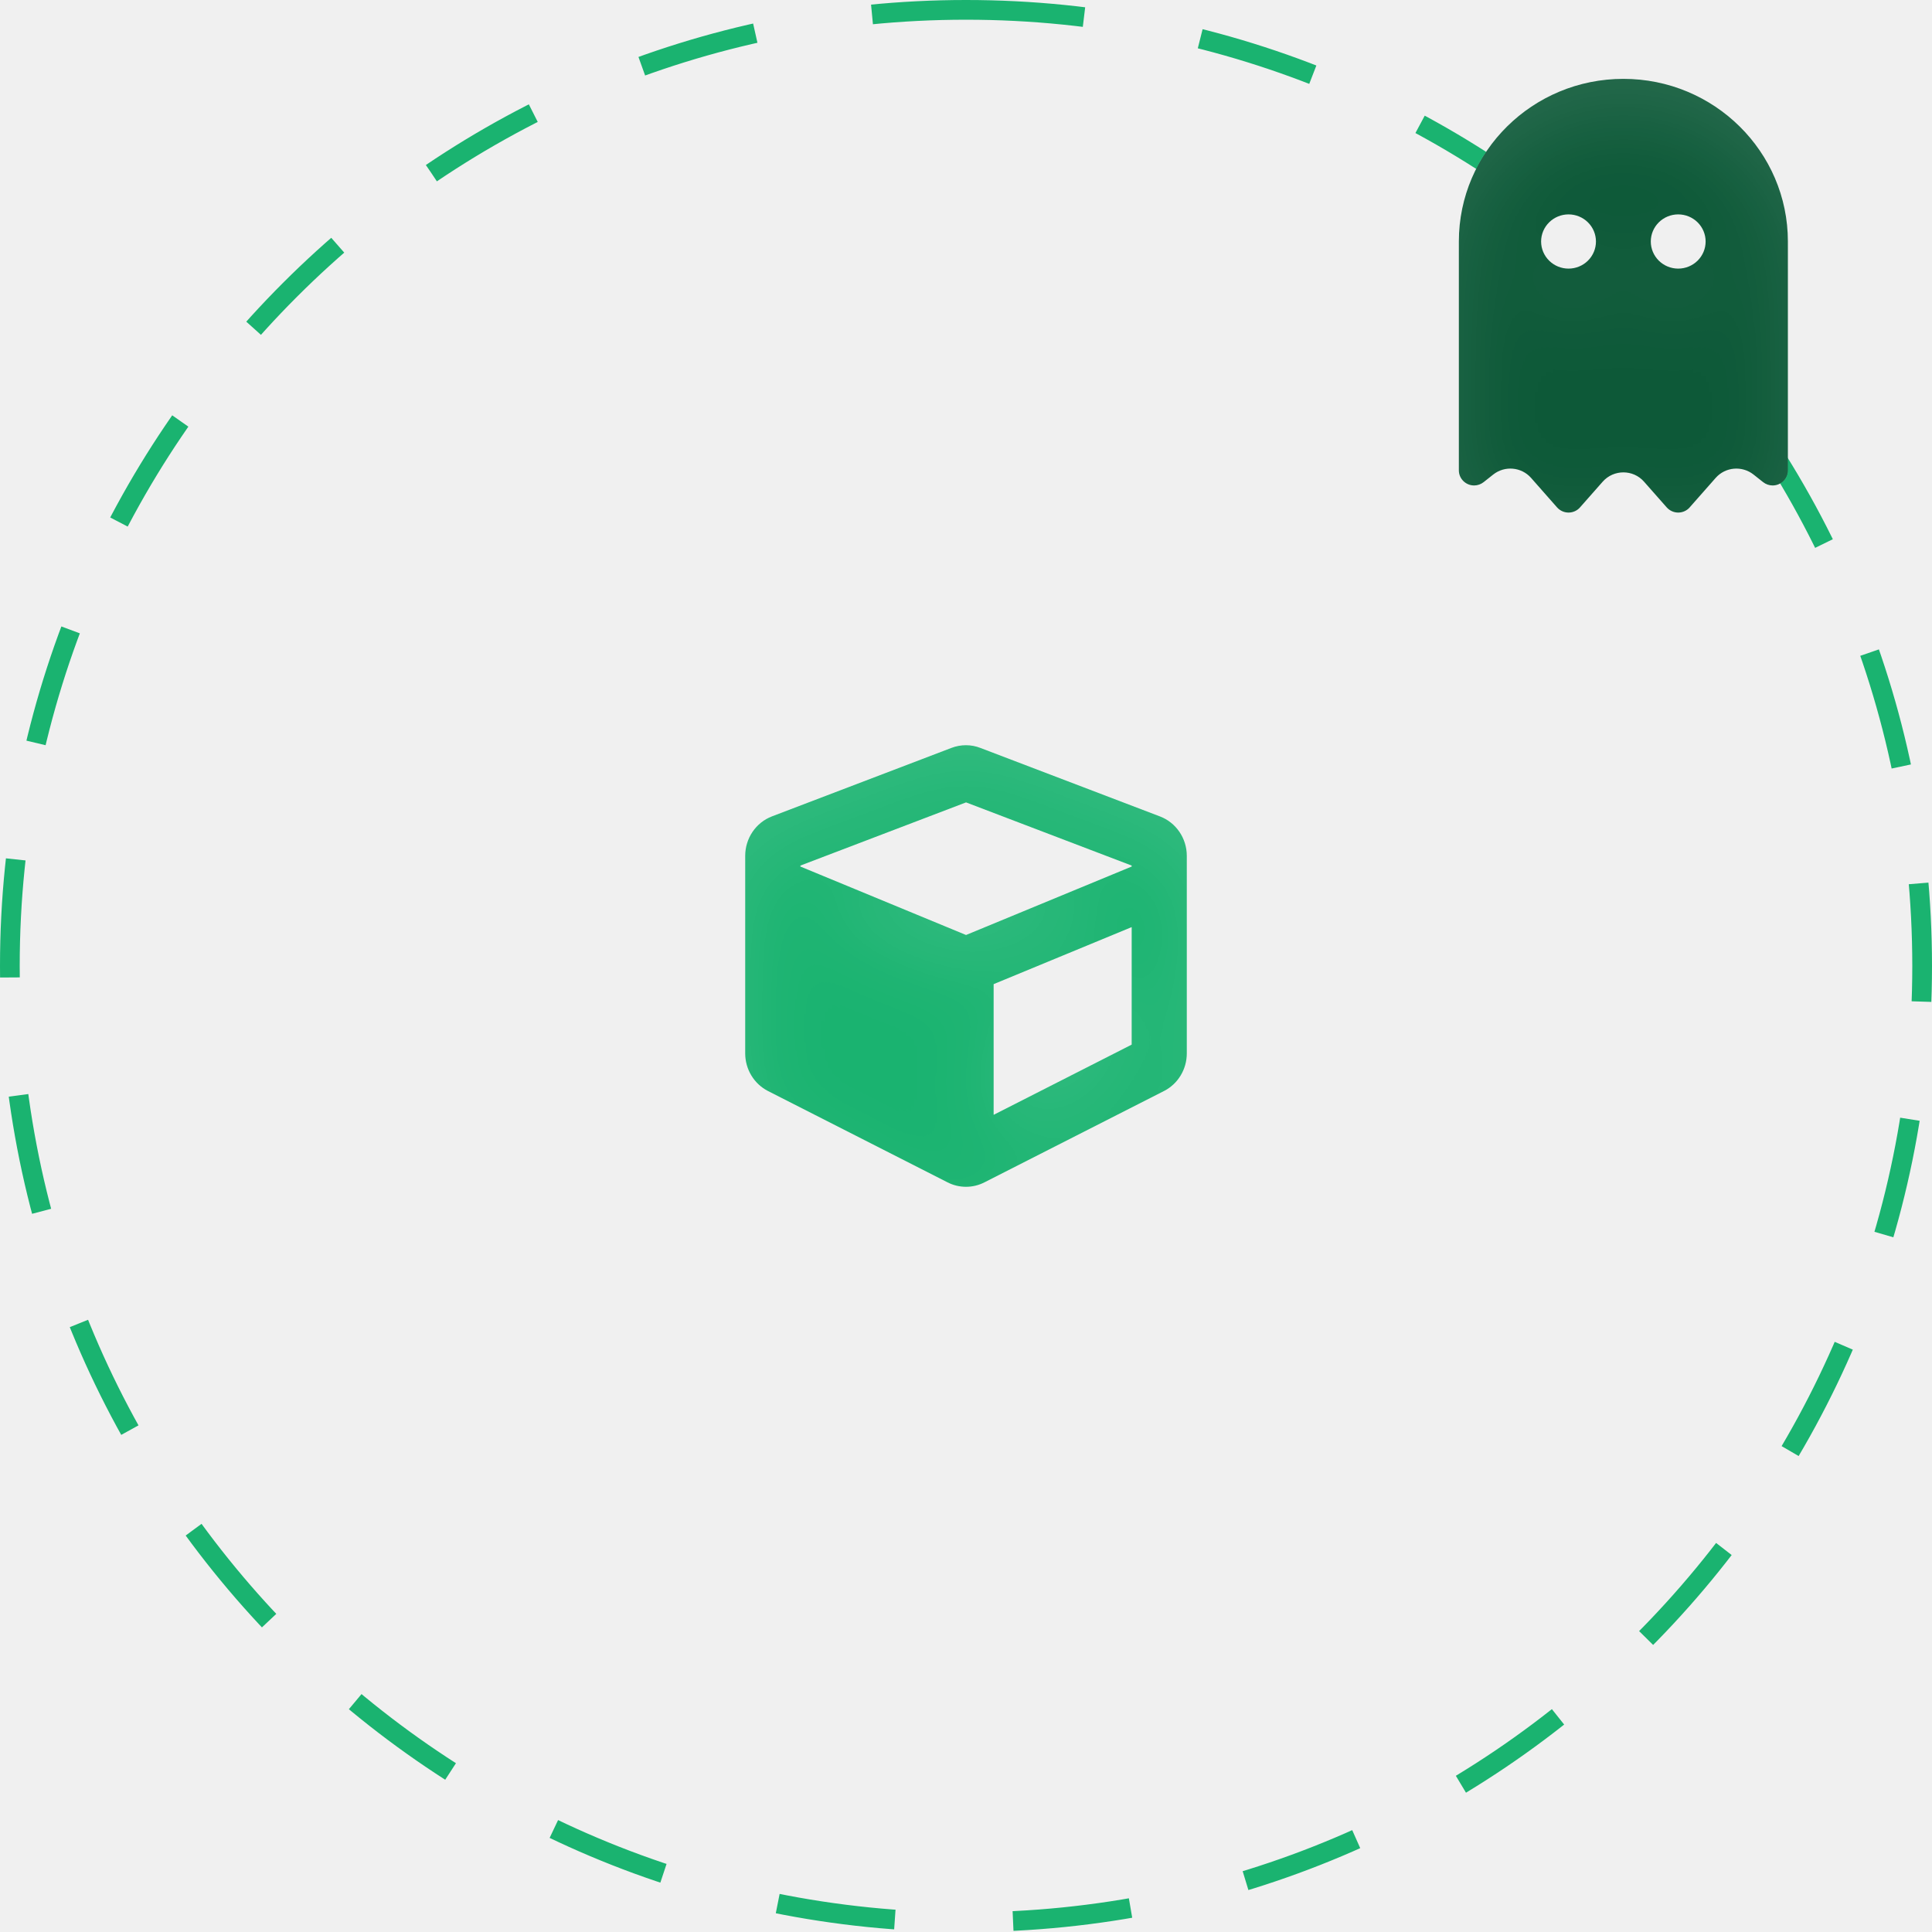
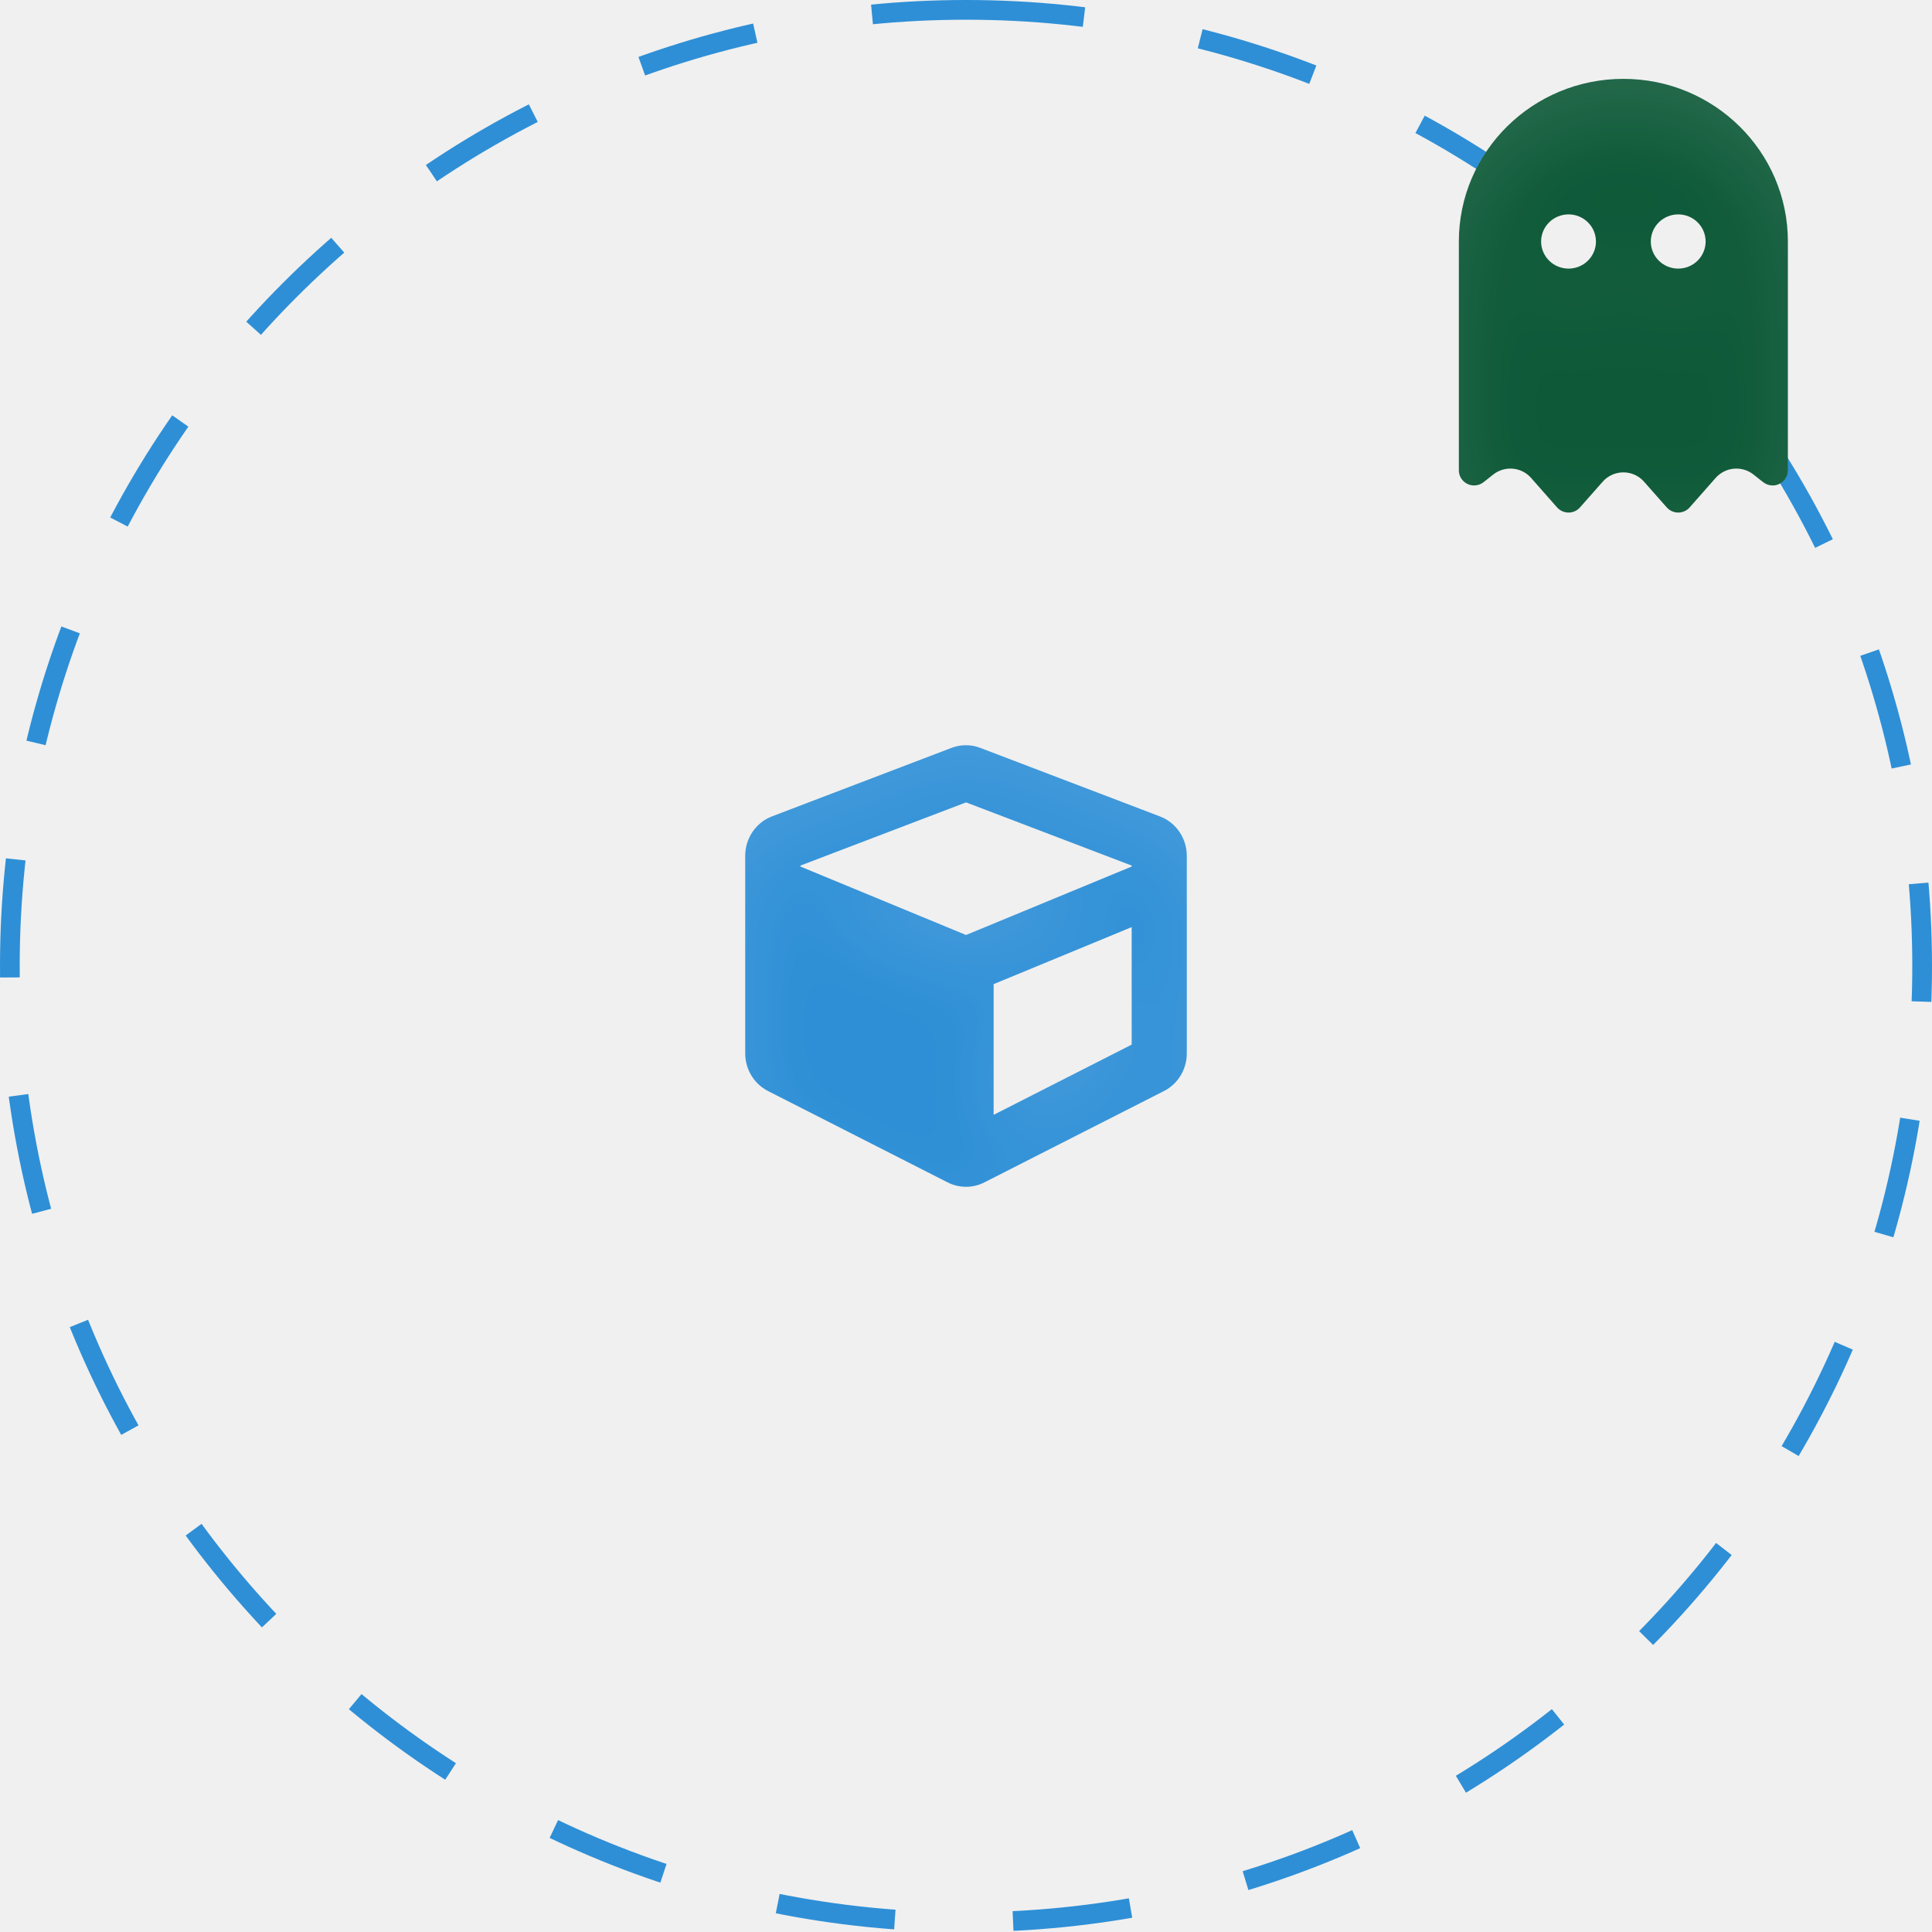
<svg xmlns="http://www.w3.org/2000/svg" width="98" height="98" viewBox="0 0 98 98" fill="none">
  <g id="404 error image">
-     <rect x="0.5" y="0.5" width="97" height="97" rx="48.5" stroke="#1AB370" stroke-dasharray="6 6" />
+     <rect x="0.5" y="0.5" width="97" height="97" rx="48.5" stroke="#2E8FD6" stroke-dasharray="6 6" />
    <g id="Frame 449" filter="url(#filter0_i_1388_3214)">
      <g id="Navbar icon">
        <g id="grid-regular" clip-path="url(#clip0_1388_3214)">
-           <path id="Shape-Copy-7" d="M48.263 37.936L39.161 41.409C38.342 41.72 37.8 42.522 37.8 43.412V53.433C37.8 54.243 38.251 54.982 38.959 55.343L48.061 59.973C48.652 60.276 49.348 60.276 49.938 59.973L59.04 55.343C59.754 54.982 60.2 54.239 60.2 53.433V43.412C60.2 42.522 59.657 41.725 58.839 41.413L49.737 37.941C49.265 37.754 48.739 37.754 48.263 37.936ZM49.002 40.701L57.404 43.906V43.955L49.002 47.427L40.6 43.955V43.906L49.002 40.701ZM50.402 56.549V49.92L57.404 47.027V52.988L50.402 56.549Z" fill="#1AB370" />
+           <path id="Shape-Copy-7" d="M48.263 37.936L39.161 41.409C38.342 41.72 37.8 42.522 37.8 43.412V53.433C37.8 54.243 38.251 54.982 38.959 55.343L48.061 59.973C48.652 60.276 49.348 60.276 49.938 59.973L59.04 55.343C59.754 54.982 60.2 54.239 60.2 53.433V43.412C60.2 42.522 59.657 41.725 58.839 41.413L49.737 37.941C49.265 37.754 48.739 37.754 48.263 37.936ZM49.002 40.701L57.404 43.906V43.955L49.002 47.427L40.6 43.955V43.906L49.002 40.701ZM50.402 56.549V49.92L57.404 47.027V52.988L50.402 56.549Z" fill="#2E8FD6" />
        </g>
      </g>
      <path id="Primary" d="M75.743 24.071L75.256 24.457C75.117 24.565 74.948 24.625 74.774 24.625C74.348 24.625 74 24.281 74 23.86V12.25C74 7.695 77.738 4 82.345 4C86.952 4 90.69 7.695 90.69 12.25V23.86C90.69 24.281 90.342 24.625 89.916 24.625C89.742 24.625 89.573 24.565 89.434 24.457L88.947 24.071C88.364 23.611 87.521 23.684 87.03 24.238L85.704 25.742C85.561 25.905 85.348 26 85.126 26C84.905 26 84.696 25.905 84.548 25.742L83.392 24.432C82.84 23.804 81.854 23.804 81.297 24.432L80.141 25.742C79.998 25.905 79.785 26 79.563 26C79.342 26 79.133 25.905 78.985 25.742L77.66 24.238C77.168 23.684 76.325 23.611 75.743 24.071ZM80.954 12.25C80.954 11.885 80.808 11.536 80.547 11.278C80.286 11.02 79.932 10.875 79.563 10.875C79.194 10.875 78.841 11.02 78.58 11.278C78.319 11.536 78.172 11.885 78.172 12.25C78.172 12.615 78.319 12.964 78.58 13.222C78.841 13.48 79.194 13.625 79.563 13.625C79.932 13.625 80.286 13.48 80.547 13.222C80.808 12.964 80.954 12.615 80.954 12.25ZM85.126 13.625C85.495 13.625 85.849 13.48 86.11 13.222C86.371 12.964 86.517 12.615 86.517 12.25C86.517 11.885 86.371 11.536 86.11 11.278C85.849 11.02 85.495 10.875 85.126 10.875C84.758 10.875 84.404 11.02 84.143 11.278C83.882 11.536 83.736 11.885 83.736 12.25C83.736 12.615 83.882 12.964 84.143 13.222C84.404 13.48 84.758 13.625 85.126 13.625Z" fill="#0D5938" />
    </g>
  </g>
  <defs>
    <filter id="filter0_i_1388_3214" x="7" y="-8" width="95.689" height="99" filterUnits="userSpaceOnUse" color-interpolation-filters="sRGB">
      <feFlood flood-opacity="0" result="BackgroundImageFix" />
      <feBlend mode="normal" in="SourceGraphic" in2="BackgroundImageFix" result="shape" />
      <feColorMatrix in="SourceAlpha" type="matrix" values="0 0 0 0 0 0 0 0 0 0 0 0 0 0 0 0 0 0 127 0" result="hardAlpha" />
      <feOffset dy="2" />
      <feGaussianBlur stdDeviation="2" />
      <feComposite in2="hardAlpha" operator="arithmetic" k2="-1" k3="1" />
      <feColorMatrix type="matrix" values="0 0 0 0 1 0 0 0 0 1 0 0 0 0 1 0 0 0 0.1 0" />
      <feBlend mode="normal" in2="shape" result="effect1_innerShadow_1388_3214" />
    </filter>
    <clipPath id="clip0_1388_3214">
      <rect width="22.4" height="22.4" fill="white" transform="translate(37.7998 37.7998)" />
    </clipPath>
  </defs>
</svg>
